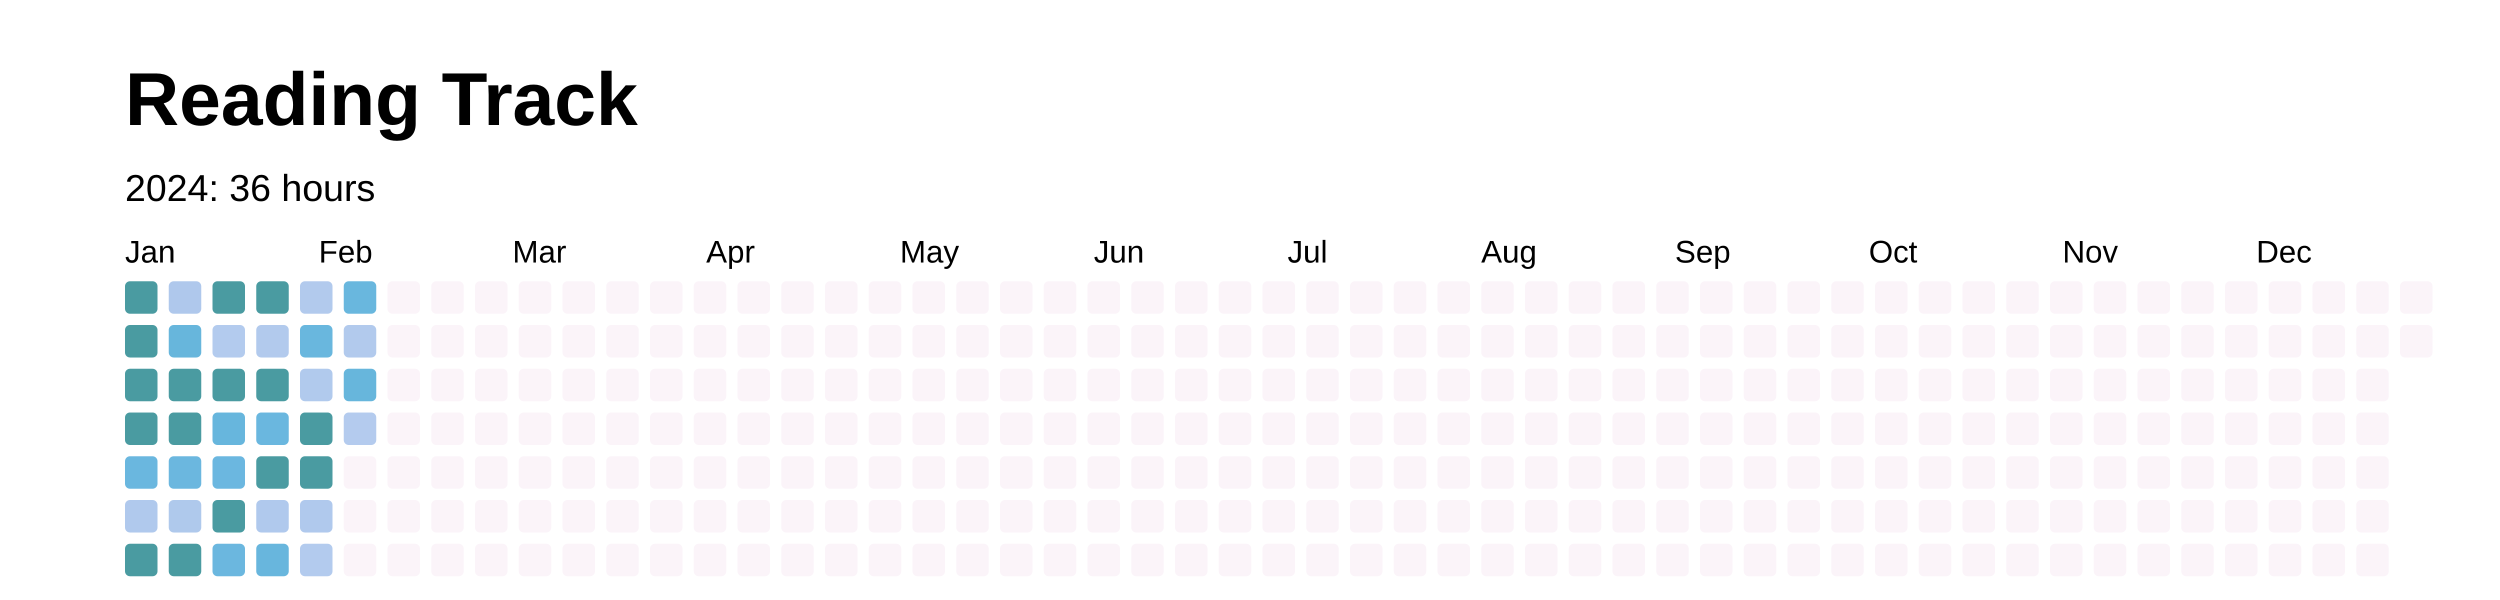
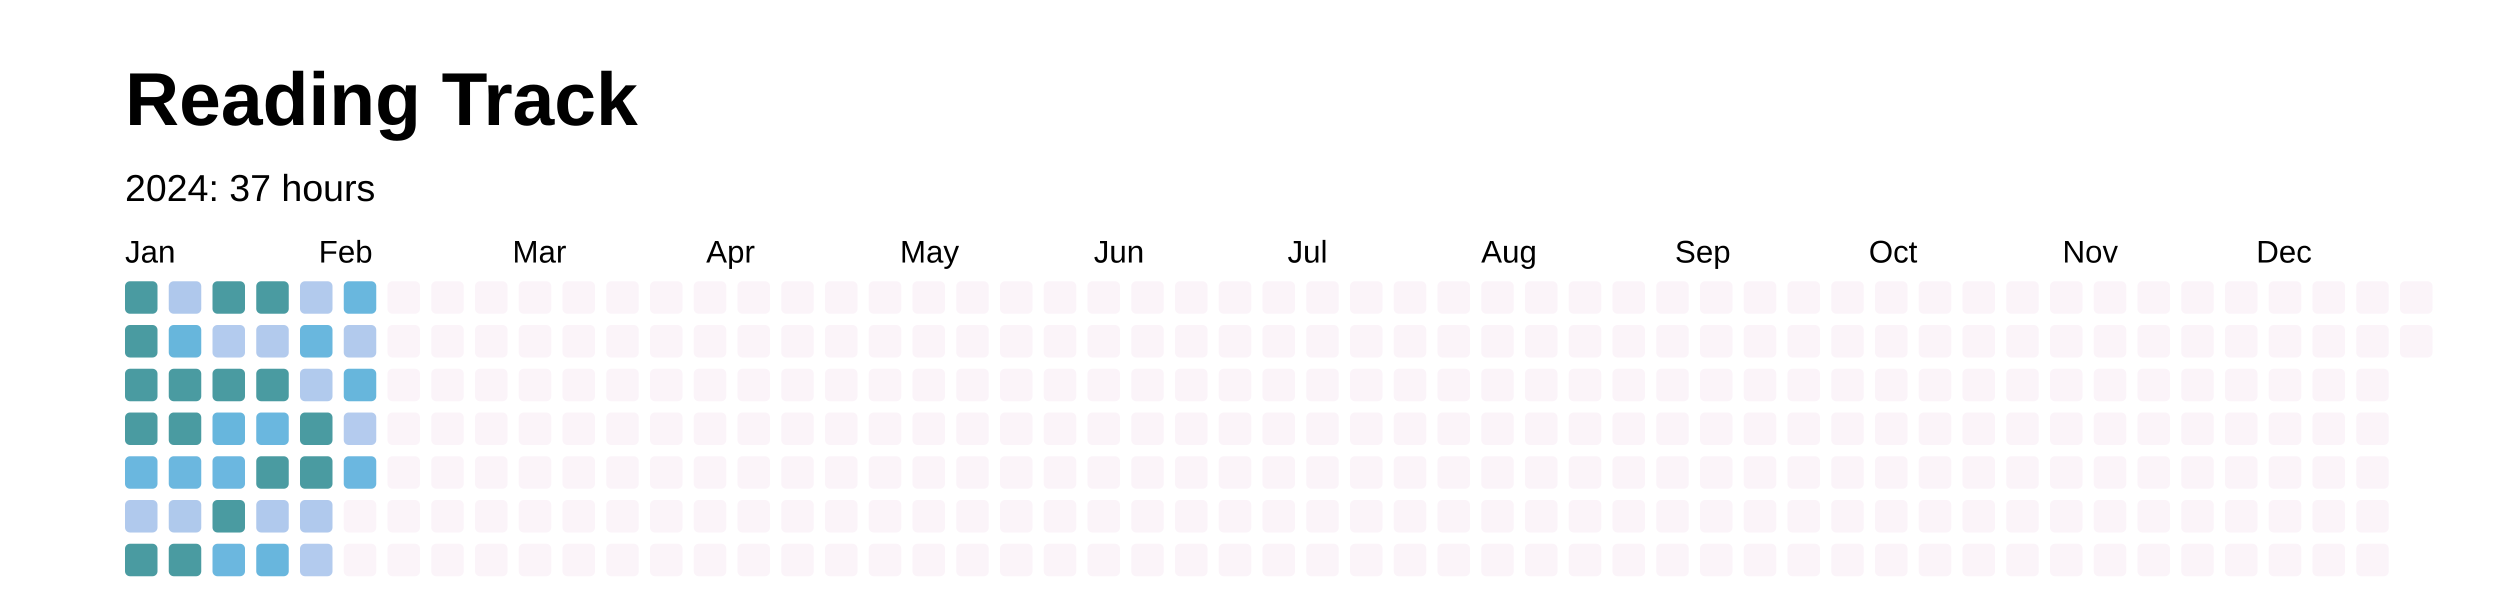
<svg xmlns="http://www.w3.org/2000/svg" baseProfile="full" height="48mm" version="1.1" viewBox="0,0,200,48" width="200mm">
  <defs />
  <rect fill="#FFFFFF" height="48" width="200" x="0" y="0" />
  <text fill="#000000" style="font-size:6px; font-family:Arial; font-weight:bold;" x="10" y="10">Reading Track</text>
-   <text dominant-baseline="hanging" fill="#000000" style="font-size:3.0px; font-family:Arial;" x="10" y="14">2024: 36 hours</text>
+   <text dominant-baseline="hanging" fill="#000000" style="font-size:3.0px; font-family:Arial;" x="10" y="14">2024: 37 hours</text>
  <text fill="#000000" style="font-size:2.5px; font-family:Arial" x="10.0" y="21.0">Jan</text>
  <text fill="#000000" style="font-size:2.5px; font-family:Arial" x="25.5" y="21.0">Feb</text>
  <text fill="#000000" style="font-size:2.5px; font-family:Arial" x="41.0" y="21.0">Mar</text>
  <text fill="#000000" style="font-size:2.5px; font-family:Arial" x="56.5" y="21.0">Apr</text>
  <text fill="#000000" style="font-size:2.5px; font-family:Arial" x="72.0" y="21.0">May</text>
  <text fill="#000000" style="font-size:2.5px; font-family:Arial" x="87.5" y="21.0">Jun</text>
  <text fill="#000000" style="font-size:2.5px; font-family:Arial" x="103.0" y="21.0">Jul</text>
  <text fill="#000000" style="font-size:2.5px; font-family:Arial" x="118.5" y="21.0">Aug</text>
  <text fill="#000000" style="font-size:2.5px; font-family:Arial" x="134.0" y="21.0">Sep</text>
  <text fill="#000000" style="font-size:2.5px; font-family:Arial" x="149.5" y="21.0">Oct</text>
  <text fill="#000000" style="font-size:2.5px; font-family:Arial" x="165.0" y="21.0">Nov</text>
  <text fill="#000000" style="font-size:2.5px; font-family:Arial" x="180.5" y="21.0">Dec</text>
  <rect fill="#4a9ba1" height="2.6" rx="0.4" ry="0.4" width="2.6" x="10.0" y="22.5" />
  <rect fill="#4a9ba1" height="2.6" rx="0.4" ry="0.4" width="2.6" x="10.0" y="26.0" />
  <rect fill="#4a9ba1" height="2.6" rx="0.4" ry="0.4" width="2.6" x="10.0" y="29.5" />
  <rect fill="#4a9ba1" height="2.6" rx="0.4" ry="0.4" width="2.6" x="10.0" y="33.0" />
  <rect fill="#6ab7df" height="2.6" rx="0.4" ry="0.4" width="2.6" x="10.0" y="36.5" />
  <rect fill="#b0c9ed" height="2.6" rx="0.4" ry="0.4" width="2.6" x="10.0" y="40.0" />
  <rect fill="#4a9ba1" height="2.6" rx="0.4" ry="0.4" width="2.6" x="10.0" y="43.5" />
  <rect fill="#afc8ec" height="2.6" rx="0.4" ry="0.4" width="2.6" x="13.5" y="22.5" />
  <rect fill="#67b6dc" height="2.6" rx="0.4" ry="0.4" width="2.6" x="13.5" y="26.0" />
  <rect fill="#4a9ba1" height="2.6" rx="0.4" ry="0.4" width="2.6" x="13.5" y="29.5" />
  <rect fill="#4a9ba1" height="2.6" rx="0.4" ry="0.4" width="2.6" x="13.5" y="33.0" />
  <rect fill="#6bb7df" height="2.6" rx="0.4" ry="0.4" width="2.6" x="13.5" y="36.5" />
  <rect fill="#afc9ec" height="2.6" rx="0.4" ry="0.4" width="2.6" x="13.5" y="40.0" />
  <rect fill="#4a9ba1" height="2.6" rx="0.4" ry="0.4" width="2.6" x="13.5" y="43.5" />
  <rect fill="#4a9ba1" height="2.6" rx="0.4" ry="0.4" width="2.6" x="17.0" y="22.5" />
  <rect fill="#b3cbee" height="2.6" rx="0.4" ry="0.4" width="2.6" x="17.0" y="26.0" />
  <rect fill="#4a9ba1" height="2.6" rx="0.4" ry="0.4" width="2.6" x="17.0" y="29.5" />
  <rect fill="#67b6dd" height="2.6" rx="0.4" ry="0.4" width="2.6" x="17.0" y="33.0" />
  <rect fill="#6bb7e0" height="2.6" rx="0.4" ry="0.4" width="2.6" x="17.0" y="36.5" />
  <rect fill="#4a9ba1" height="2.6" rx="0.4" ry="0.4" width="2.6" x="17.0" y="40.0" />
  <rect fill="#6bb7df" height="2.6" rx="0.4" ry="0.4" width="2.6" x="17.0" y="43.5" />
  <rect fill="#4a9ba1" height="2.6" rx="0.4" ry="0.4" width="2.6" x="20.5" y="22.5" />
  <rect fill="#b2caed" height="2.6" rx="0.4" ry="0.4" width="2.6" x="20.5" y="26.0" />
  <rect fill="#4a9ba1" height="2.6" rx="0.4" ry="0.4" width="2.6" x="20.5" y="29.5" />
  <rect fill="#6ab7df" height="2.6" rx="0.4" ry="0.4" width="2.6" x="20.5" y="33.0" />
  <rect fill="#4a9ba1" height="2.6" rx="0.4" ry="0.4" width="2.6" x="20.5" y="36.5" />
  <rect fill="#b0c9ed" height="2.6" rx="0.4" ry="0.4" width="2.6" x="20.5" y="40.0" />
  <rect fill="#68b6dd" height="2.6" rx="0.4" ry="0.4" width="2.6" x="20.5" y="43.5" />
  <rect fill="#b2caed" height="2.6" rx="0.4" ry="0.4" width="2.6" x="24.0" y="22.5" />
  <rect fill="#69b7de" height="2.6" rx="0.4" ry="0.4" width="2.6" x="24.0" y="26.0" />
  <rect fill="#b1caed" height="2.6" rx="0.4" ry="0.4" width="2.6" x="24.0" y="29.5" />
  <rect fill="#4a9ba1" height="2.6" rx="0.4" ry="0.4" width="2.6" x="24.0" y="33.0" />
  <rect fill="#4a9ba1" height="2.6" rx="0.4" ry="0.4" width="2.6" x="24.0" y="36.5" />
  <rect fill="#b0c9ed" height="2.6" rx="0.4" ry="0.4" width="2.6" x="24.0" y="40.0" />
  <rect fill="#b3cbee" height="2.6" rx="0.4" ry="0.4" width="2.6" x="24.0" y="43.5" />
  <rect fill="#69b7de" height="2.6" rx="0.4" ry="0.4" width="2.6" x="27.5" y="22.5" />
  <rect fill="#b2caed" height="2.6" rx="0.4" ry="0.4" width="2.6" x="27.5" y="26.0" />
  <rect fill="#67b6dc" height="2.6" rx="0.4" ry="0.4" width="2.6" x="27.5" y="29.5" />
  <rect fill="#b4cbee" height="2.6" rx="0.4" ry="0.4" width="2.6" x="27.5" y="33.0" />
-   <rect fill="#FBF4F9" height="2.6" rx="0.4" ry="0.4" width="2.6" x="27.5" y="36.5" />
+   <rect fill="#6bb7e0" height="2.6" rx="0.4" ry="0.4" width="2.6" x="27.5" y="36.5" />
  <rect fill="#FBF4F9" height="2.6" rx="0.4" ry="0.4" width="2.6" x="27.5" y="40.0" />
  <rect fill="#FBF4F9" height="2.6" rx="0.4" ry="0.4" width="2.6" x="27.5" y="43.5" />
  <rect fill="#FBF4F9" height="2.6" rx="0.4" ry="0.4" width="2.6" x="31.0" y="22.5" />
  <rect fill="#FBF4F9" height="2.6" rx="0.4" ry="0.4" width="2.6" x="31.0" y="26.0" />
  <rect fill="#FBF4F9" height="2.6" rx="0.4" ry="0.4" width="2.6" x="31.0" y="29.5" />
  <rect fill="#FBF4F9" height="2.6" rx="0.4" ry="0.4" width="2.6" x="31.0" y="33.0" />
  <rect fill="#FBF4F9" height="2.6" rx="0.4" ry="0.4" width="2.6" x="31.0" y="36.5" />
  <rect fill="#FBF4F9" height="2.6" rx="0.4" ry="0.4" width="2.6" x="31.0" y="40.0" />
  <rect fill="#FBF4F9" height="2.6" rx="0.4" ry="0.4" width="2.6" x="31.0" y="43.5" />
  <rect fill="#FBF4F9" height="2.6" rx="0.4" ry="0.4" width="2.6" x="34.5" y="22.5" />
  <rect fill="#FBF4F9" height="2.6" rx="0.4" ry="0.4" width="2.6" x="34.5" y="26.0" />
  <rect fill="#FBF4F9" height="2.6" rx="0.4" ry="0.4" width="2.6" x="34.5" y="29.5" />
  <rect fill="#FBF4F9" height="2.6" rx="0.4" ry="0.4" width="2.6" x="34.5" y="33.0" />
  <rect fill="#FBF4F9" height="2.6" rx="0.4" ry="0.4" width="2.6" x="34.5" y="36.5" />
  <rect fill="#FBF4F9" height="2.6" rx="0.4" ry="0.4" width="2.6" x="34.5" y="40.0" />
  <rect fill="#FBF4F9" height="2.6" rx="0.4" ry="0.4" width="2.6" x="34.5" y="43.5" />
  <rect fill="#FBF4F9" height="2.6" rx="0.4" ry="0.4" width="2.6" x="38.0" y="22.5" />
  <rect fill="#FBF4F9" height="2.6" rx="0.4" ry="0.4" width="2.6" x="38.0" y="26.0" />
  <rect fill="#FBF4F9" height="2.6" rx="0.4" ry="0.4" width="2.6" x="38.0" y="29.5" />
  <rect fill="#FBF4F9" height="2.6" rx="0.4" ry="0.4" width="2.6" x="38.0" y="33.0" />
  <rect fill="#FBF4F9" height="2.6" rx="0.4" ry="0.4" width="2.6" x="38.0" y="36.5" />
  <rect fill="#FBF4F9" height="2.6" rx="0.4" ry="0.4" width="2.6" x="38.0" y="40.0" />
  <rect fill="#FBF4F9" height="2.6" rx="0.4" ry="0.4" width="2.6" x="38.0" y="43.5" />
  <rect fill="#FBF4F9" height="2.6" rx="0.4" ry="0.4" width="2.6" x="41.5" y="22.5" />
  <rect fill="#FBF4F9" height="2.6" rx="0.4" ry="0.4" width="2.6" x="41.5" y="26.0" />
  <rect fill="#FBF4F9" height="2.6" rx="0.4" ry="0.4" width="2.6" x="41.5" y="29.5" />
  <rect fill="#FBF4F9" height="2.6" rx="0.4" ry="0.4" width="2.6" x="41.5" y="33.0" />
  <rect fill="#FBF4F9" height="2.6" rx="0.4" ry="0.4" width="2.6" x="41.5" y="36.5" />
  <rect fill="#FBF4F9" height="2.6" rx="0.4" ry="0.4" width="2.6" x="41.5" y="40.0" />
  <rect fill="#FBF4F9" height="2.6" rx="0.4" ry="0.4" width="2.6" x="41.5" y="43.5" />
  <rect fill="#FBF4F9" height="2.6" rx="0.4" ry="0.4" width="2.6" x="45.0" y="22.5" />
  <rect fill="#FBF4F9" height="2.6" rx="0.4" ry="0.4" width="2.6" x="45.0" y="26.0" />
  <rect fill="#FBF4F9" height="2.6" rx="0.4" ry="0.4" width="2.6" x="45.0" y="29.5" />
  <rect fill="#FBF4F9" height="2.6" rx="0.4" ry="0.4" width="2.6" x="45.0" y="33.0" />
  <rect fill="#FBF4F9" height="2.6" rx="0.4" ry="0.4" width="2.6" x="45.0" y="36.5" />
  <rect fill="#FBF4F9" height="2.6" rx="0.4" ry="0.4" width="2.6" x="45.0" y="40.0" />
  <rect fill="#FBF4F9" height="2.6" rx="0.4" ry="0.4" width="2.6" x="45.0" y="43.5" />
  <rect fill="#FBF4F9" height="2.6" rx="0.4" ry="0.4" width="2.6" x="48.5" y="22.5" />
  <rect fill="#FBF4F9" height="2.6" rx="0.4" ry="0.4" width="2.6" x="48.5" y="26.0" />
  <rect fill="#FBF4F9" height="2.6" rx="0.4" ry="0.4" width="2.6" x="48.5" y="29.5" />
  <rect fill="#FBF4F9" height="2.6" rx="0.4" ry="0.4" width="2.6" x="48.5" y="33.0" />
  <rect fill="#FBF4F9" height="2.6" rx="0.4" ry="0.4" width="2.6" x="48.5" y="36.5" />
  <rect fill="#FBF4F9" height="2.6" rx="0.4" ry="0.4" width="2.6" x="48.5" y="40.0" />
  <rect fill="#FBF4F9" height="2.6" rx="0.4" ry="0.4" width="2.6" x="48.5" y="43.5" />
  <rect fill="#FBF4F9" height="2.6" rx="0.4" ry="0.4" width="2.6" x="52.0" y="22.5" />
  <rect fill="#FBF4F9" height="2.6" rx="0.4" ry="0.4" width="2.6" x="52.0" y="26.0" />
  <rect fill="#FBF4F9" height="2.6" rx="0.4" ry="0.4" width="2.6" x="52.0" y="29.5" />
  <rect fill="#FBF4F9" height="2.6" rx="0.4" ry="0.4" width="2.6" x="52.0" y="33.0" />
  <rect fill="#FBF4F9" height="2.6" rx="0.4" ry="0.4" width="2.6" x="52.0" y="36.5" />
  <rect fill="#FBF4F9" height="2.6" rx="0.4" ry="0.4" width="2.6" x="52.0" y="40.0" />
  <rect fill="#FBF4F9" height="2.6" rx="0.4" ry="0.4" width="2.6" x="52.0" y="43.5" />
  <rect fill="#FBF4F9" height="2.6" rx="0.4" ry="0.4" width="2.6" x="55.5" y="22.5" />
  <rect fill="#FBF4F9" height="2.6" rx="0.4" ry="0.4" width="2.6" x="55.5" y="26.0" />
  <rect fill="#FBF4F9" height="2.6" rx="0.4" ry="0.4" width="2.6" x="55.5" y="29.5" />
  <rect fill="#FBF4F9" height="2.6" rx="0.4" ry="0.4" width="2.6" x="55.5" y="33.0" />
  <rect fill="#FBF4F9" height="2.6" rx="0.4" ry="0.4" width="2.6" x="55.5" y="36.5" />
  <rect fill="#FBF4F9" height="2.6" rx="0.4" ry="0.4" width="2.6" x="55.5" y="40.0" />
  <rect fill="#FBF4F9" height="2.6" rx="0.4" ry="0.4" width="2.6" x="55.5" y="43.5" />
  <rect fill="#FBF4F9" height="2.6" rx="0.4" ry="0.4" width="2.6" x="59.0" y="22.5" />
  <rect fill="#FBF4F9" height="2.6" rx="0.4" ry="0.4" width="2.6" x="59.0" y="26.0" />
  <rect fill="#FBF4F9" height="2.6" rx="0.4" ry="0.4" width="2.6" x="59.0" y="29.5" />
  <rect fill="#FBF4F9" height="2.6" rx="0.4" ry="0.4" width="2.6" x="59.0" y="33.0" />
  <rect fill="#FBF4F9" height="2.6" rx="0.4" ry="0.4" width="2.6" x="59.0" y="36.5" />
  <rect fill="#FBF4F9" height="2.6" rx="0.4" ry="0.4" width="2.6" x="59.0" y="40.0" />
  <rect fill="#FBF4F9" height="2.6" rx="0.4" ry="0.4" width="2.6" x="59.0" y="43.5" />
  <rect fill="#FBF4F9" height="2.6" rx="0.4" ry="0.4" width="2.6" x="62.5" y="22.5" />
  <rect fill="#FBF4F9" height="2.6" rx="0.4" ry="0.4" width="2.6" x="62.5" y="26.0" />
  <rect fill="#FBF4F9" height="2.6" rx="0.4" ry="0.4" width="2.6" x="62.5" y="29.5" />
  <rect fill="#FBF4F9" height="2.6" rx="0.4" ry="0.4" width="2.6" x="62.5" y="33.0" />
  <rect fill="#FBF4F9" height="2.6" rx="0.4" ry="0.4" width="2.6" x="62.5" y="36.5" />
  <rect fill="#FBF4F9" height="2.6" rx="0.4" ry="0.4" width="2.6" x="62.5" y="40.0" />
  <rect fill="#FBF4F9" height="2.6" rx="0.4" ry="0.4" width="2.6" x="62.5" y="43.5" />
  <rect fill="#FBF4F9" height="2.6" rx="0.4" ry="0.4" width="2.6" x="66.0" y="22.5" />
  <rect fill="#FBF4F9" height="2.6" rx="0.4" ry="0.4" width="2.6" x="66.0" y="26.0" />
  <rect fill="#FBF4F9" height="2.6" rx="0.4" ry="0.4" width="2.6" x="66.0" y="29.5" />
  <rect fill="#FBF4F9" height="2.6" rx="0.4" ry="0.4" width="2.6" x="66.0" y="33.0" />
  <rect fill="#FBF4F9" height="2.6" rx="0.4" ry="0.4" width="2.6" x="66.0" y="36.5" />
  <rect fill="#FBF4F9" height="2.6" rx="0.4" ry="0.4" width="2.6" x="66.0" y="40.0" />
  <rect fill="#FBF4F9" height="2.6" rx="0.4" ry="0.4" width="2.6" x="66.0" y="43.5" />
  <rect fill="#FBF4F9" height="2.6" rx="0.4" ry="0.4" width="2.6" x="69.5" y="22.5" />
  <rect fill="#FBF4F9" height="2.6" rx="0.4" ry="0.4" width="2.6" x="69.5" y="26.0" />
  <rect fill="#FBF4F9" height="2.6" rx="0.4" ry="0.4" width="2.6" x="69.5" y="29.5" />
  <rect fill="#FBF4F9" height="2.6" rx="0.4" ry="0.4" width="2.6" x="69.5" y="33.0" />
  <rect fill="#FBF4F9" height="2.6" rx="0.4" ry="0.4" width="2.6" x="69.5" y="36.5" />
  <rect fill="#FBF4F9" height="2.6" rx="0.4" ry="0.4" width="2.6" x="69.5" y="40.0" />
  <rect fill="#FBF4F9" height="2.6" rx="0.4" ry="0.4" width="2.6" x="69.5" y="43.5" />
  <rect fill="#FBF4F9" height="2.6" rx="0.4" ry="0.4" width="2.6" x="73.0" y="22.5" />
  <rect fill="#FBF4F9" height="2.6" rx="0.4" ry="0.4" width="2.6" x="73.0" y="26.0" />
  <rect fill="#FBF4F9" height="2.6" rx="0.4" ry="0.4" width="2.6" x="73.0" y="29.5" />
  <rect fill="#FBF4F9" height="2.6" rx="0.4" ry="0.4" width="2.6" x="73.0" y="33.0" />
  <rect fill="#FBF4F9" height="2.6" rx="0.4" ry="0.4" width="2.6" x="73.0" y="36.5" />
  <rect fill="#FBF4F9" height="2.6" rx="0.4" ry="0.4" width="2.6" x="73.0" y="40.0" />
  <rect fill="#FBF4F9" height="2.6" rx="0.4" ry="0.4" width="2.6" x="73.0" y="43.5" />
  <rect fill="#FBF4F9" height="2.6" rx="0.4" ry="0.4" width="2.6" x="76.5" y="22.5" />
  <rect fill="#FBF4F9" height="2.6" rx="0.4" ry="0.4" width="2.6" x="76.5" y="26.0" />
  <rect fill="#FBF4F9" height="2.6" rx="0.4" ry="0.4" width="2.6" x="76.5" y="29.5" />
  <rect fill="#FBF4F9" height="2.6" rx="0.4" ry="0.4" width="2.6" x="76.5" y="33.0" />
  <rect fill="#FBF4F9" height="2.6" rx="0.4" ry="0.4" width="2.6" x="76.5" y="36.5" />
  <rect fill="#FBF4F9" height="2.6" rx="0.4" ry="0.4" width="2.6" x="76.5" y="40.0" />
  <rect fill="#FBF4F9" height="2.6" rx="0.4" ry="0.4" width="2.6" x="76.5" y="43.5" />
  <rect fill="#FBF4F9" height="2.6" rx="0.4" ry="0.4" width="2.6" x="80.0" y="22.5" />
  <rect fill="#FBF4F9" height="2.6" rx="0.4" ry="0.4" width="2.6" x="80.0" y="26.0" />
  <rect fill="#FBF4F9" height="2.6" rx="0.4" ry="0.4" width="2.6" x="80.0" y="29.5" />
  <rect fill="#FBF4F9" height="2.6" rx="0.4" ry="0.4" width="2.6" x="80.0" y="33.0" />
  <rect fill="#FBF4F9" height="2.6" rx="0.4" ry="0.4" width="2.6" x="80.0" y="36.5" />
  <rect fill="#FBF4F9" height="2.6" rx="0.4" ry="0.4" width="2.6" x="80.0" y="40.0" />
  <rect fill="#FBF4F9" height="2.6" rx="0.4" ry="0.4" width="2.6" x="80.0" y="43.5" />
  <rect fill="#FBF4F9" height="2.6" rx="0.4" ry="0.4" width="2.6" x="83.5" y="22.5" />
  <rect fill="#FBF4F9" height="2.6" rx="0.4" ry="0.4" width="2.6" x="83.5" y="26.0" />
  <rect fill="#FBF4F9" height="2.6" rx="0.4" ry="0.4" width="2.6" x="83.5" y="29.5" />
  <rect fill="#FBF4F9" height="2.6" rx="0.4" ry="0.4" width="2.6" x="83.5" y="33.0" />
  <rect fill="#FBF4F9" height="2.6" rx="0.4" ry="0.4" width="2.6" x="83.5" y="36.5" />
  <rect fill="#FBF4F9" height="2.6" rx="0.4" ry="0.4" width="2.6" x="83.5" y="40.0" />
  <rect fill="#FBF4F9" height="2.6" rx="0.4" ry="0.4" width="2.6" x="83.5" y="43.5" />
  <rect fill="#FBF4F9" height="2.6" rx="0.4" ry="0.4" width="2.6" x="87.0" y="22.5" />
  <rect fill="#FBF4F9" height="2.6" rx="0.4" ry="0.4" width="2.6" x="87.0" y="26.0" />
  <rect fill="#FBF4F9" height="2.6" rx="0.4" ry="0.4" width="2.6" x="87.0" y="29.5" />
  <rect fill="#FBF4F9" height="2.6" rx="0.4" ry="0.4" width="2.6" x="87.0" y="33.0" />
  <rect fill="#FBF4F9" height="2.6" rx="0.4" ry="0.4" width="2.6" x="87.0" y="36.5" />
  <rect fill="#FBF4F9" height="2.6" rx="0.4" ry="0.4" width="2.6" x="87.0" y="40.0" />
  <rect fill="#FBF4F9" height="2.6" rx="0.4" ry="0.4" width="2.6" x="87.0" y="43.5" />
  <rect fill="#FBF4F9" height="2.6" rx="0.4" ry="0.4" width="2.6" x="90.5" y="22.5" />
  <rect fill="#FBF4F9" height="2.6" rx="0.4" ry="0.4" width="2.6" x="90.5" y="26.0" />
  <rect fill="#FBF4F9" height="2.6" rx="0.4" ry="0.4" width="2.6" x="90.5" y="29.5" />
  <rect fill="#FBF4F9" height="2.6" rx="0.4" ry="0.4" width="2.6" x="90.5" y="33.0" />
  <rect fill="#FBF4F9" height="2.6" rx="0.4" ry="0.4" width="2.6" x="90.5" y="36.5" />
  <rect fill="#FBF4F9" height="2.6" rx="0.4" ry="0.4" width="2.6" x="90.5" y="40.0" />
  <rect fill="#FBF4F9" height="2.6" rx="0.4" ry="0.4" width="2.6" x="90.5" y="43.5" />
  <rect fill="#FBF4F9" height="2.6" rx="0.4" ry="0.4" width="2.6" x="94.0" y="22.5" />
  <rect fill="#FBF4F9" height="2.6" rx="0.4" ry="0.4" width="2.6" x="94.0" y="26.0" />
  <rect fill="#FBF4F9" height="2.6" rx="0.4" ry="0.4" width="2.6" x="94.0" y="29.5" />
  <rect fill="#FBF4F9" height="2.6" rx="0.4" ry="0.4" width="2.6" x="94.0" y="33.0" />
  <rect fill="#FBF4F9" height="2.6" rx="0.4" ry="0.4" width="2.6" x="94.0" y="36.5" />
  <rect fill="#FBF4F9" height="2.6" rx="0.4" ry="0.4" width="2.6" x="94.0" y="40.0" />
  <rect fill="#FBF4F9" height="2.6" rx="0.4" ry="0.4" width="2.6" x="94.0" y="43.5" />
  <rect fill="#FBF4F9" height="2.6" rx="0.4" ry="0.4" width="2.6" x="97.5" y="22.5" />
  <rect fill="#FBF4F9" height="2.6" rx="0.4" ry="0.4" width="2.6" x="97.5" y="26.0" />
  <rect fill="#FBF4F9" height="2.6" rx="0.4" ry="0.4" width="2.6" x="97.5" y="29.5" />
  <rect fill="#FBF4F9" height="2.6" rx="0.4" ry="0.4" width="2.6" x="97.5" y="33.0" />
  <rect fill="#FBF4F9" height="2.6" rx="0.4" ry="0.4" width="2.6" x="97.5" y="36.5" />
  <rect fill="#FBF4F9" height="2.6" rx="0.4" ry="0.4" width="2.6" x="97.5" y="40.0" />
  <rect fill="#FBF4F9" height="2.6" rx="0.4" ry="0.4" width="2.6" x="97.5" y="43.5" />
  <rect fill="#FBF4F9" height="2.6" rx="0.4" ry="0.4" width="2.6" x="101.0" y="22.5" />
  <rect fill="#FBF4F9" height="2.6" rx="0.4" ry="0.4" width="2.6" x="101.0" y="26.0" />
  <rect fill="#FBF4F9" height="2.6" rx="0.4" ry="0.4" width="2.6" x="101.0" y="29.5" />
  <rect fill="#FBF4F9" height="2.6" rx="0.4" ry="0.4" width="2.6" x="101.0" y="33.0" />
  <rect fill="#FBF4F9" height="2.6" rx="0.4" ry="0.4" width="2.6" x="101.0" y="36.5" />
  <rect fill="#FBF4F9" height="2.6" rx="0.4" ry="0.4" width="2.6" x="101.0" y="40.0" />
  <rect fill="#FBF4F9" height="2.6" rx="0.4" ry="0.4" width="2.6" x="101.0" y="43.5" />
  <rect fill="#FBF4F9" height="2.6" rx="0.4" ry="0.4" width="2.6" x="104.5" y="22.5" />
  <rect fill="#FBF4F9" height="2.6" rx="0.4" ry="0.4" width="2.6" x="104.5" y="26.0" />
  <rect fill="#FBF4F9" height="2.6" rx="0.4" ry="0.4" width="2.6" x="104.5" y="29.5" />
  <rect fill="#FBF4F9" height="2.6" rx="0.4" ry="0.4" width="2.6" x="104.5" y="33.0" />
  <rect fill="#FBF4F9" height="2.6" rx="0.4" ry="0.4" width="2.6" x="104.5" y="36.5" />
  <rect fill="#FBF4F9" height="2.6" rx="0.4" ry="0.4" width="2.6" x="104.5" y="40.0" />
  <rect fill="#FBF4F9" height="2.6" rx="0.4" ry="0.4" width="2.6" x="104.5" y="43.5" />
  <rect fill="#FBF4F9" height="2.6" rx="0.4" ry="0.4" width="2.6" x="108.0" y="22.5" />
  <rect fill="#FBF4F9" height="2.6" rx="0.4" ry="0.4" width="2.6" x="108.0" y="26.0" />
  <rect fill="#FBF4F9" height="2.6" rx="0.4" ry="0.4" width="2.6" x="108.0" y="29.5" />
  <rect fill="#FBF4F9" height="2.6" rx="0.4" ry="0.4" width="2.6" x="108.0" y="33.0" />
  <rect fill="#FBF4F9" height="2.6" rx="0.4" ry="0.4" width="2.6" x="108.0" y="36.5" />
  <rect fill="#FBF4F9" height="2.6" rx="0.4" ry="0.4" width="2.6" x="108.0" y="40.0" />
  <rect fill="#FBF4F9" height="2.6" rx="0.4" ry="0.4" width="2.6" x="108.0" y="43.5" />
  <rect fill="#FBF4F9" height="2.6" rx="0.4" ry="0.4" width="2.6" x="111.5" y="22.5" />
  <rect fill="#FBF4F9" height="2.6" rx="0.4" ry="0.4" width="2.6" x="111.5" y="26.0" />
  <rect fill="#FBF4F9" height="2.6" rx="0.4" ry="0.4" width="2.6" x="111.5" y="29.5" />
  <rect fill="#FBF4F9" height="2.6" rx="0.4" ry="0.4" width="2.6" x="111.5" y="33.0" />
  <rect fill="#FBF4F9" height="2.6" rx="0.4" ry="0.4" width="2.6" x="111.5" y="36.5" />
  <rect fill="#FBF4F9" height="2.6" rx="0.4" ry="0.4" width="2.6" x="111.5" y="40.0" />
  <rect fill="#FBF4F9" height="2.6" rx="0.4" ry="0.4" width="2.6" x="111.5" y="43.5" />
  <rect fill="#FBF4F9" height="2.6" rx="0.4" ry="0.4" width="2.6" x="115.0" y="22.5" />
  <rect fill="#FBF4F9" height="2.6" rx="0.4" ry="0.4" width="2.6" x="115.0" y="26.0" />
  <rect fill="#FBF4F9" height="2.6" rx="0.4" ry="0.4" width="2.6" x="115.0" y="29.5" />
  <rect fill="#FBF4F9" height="2.6" rx="0.4" ry="0.4" width="2.6" x="115.0" y="33.0" />
  <rect fill="#FBF4F9" height="2.6" rx="0.4" ry="0.4" width="2.6" x="115.0" y="36.5" />
  <rect fill="#FBF4F9" height="2.6" rx="0.4" ry="0.4" width="2.6" x="115.0" y="40.0" />
  <rect fill="#FBF4F9" height="2.6" rx="0.4" ry="0.4" width="2.6" x="115.0" y="43.5" />
  <rect fill="#FBF4F9" height="2.6" rx="0.4" ry="0.4" width="2.6" x="118.5" y="22.5" />
  <rect fill="#FBF4F9" height="2.6" rx="0.4" ry="0.4" width="2.6" x="118.5" y="26.0" />
  <rect fill="#FBF4F9" height="2.6" rx="0.4" ry="0.4" width="2.6" x="118.5" y="29.5" />
  <rect fill="#FBF4F9" height="2.6" rx="0.4" ry="0.4" width="2.6" x="118.5" y="33.0" />
  <rect fill="#FBF4F9" height="2.6" rx="0.4" ry="0.4" width="2.6" x="118.5" y="36.5" />
  <rect fill="#FBF4F9" height="2.6" rx="0.4" ry="0.4" width="2.6" x="118.5" y="40.0" />
  <rect fill="#FBF4F9" height="2.6" rx="0.4" ry="0.4" width="2.6" x="118.5" y="43.5" />
  <rect fill="#FBF4F9" height="2.6" rx="0.4" ry="0.4" width="2.6" x="122.0" y="22.5" />
  <rect fill="#FBF4F9" height="2.6" rx="0.4" ry="0.4" width="2.6" x="122.0" y="26.0" />
  <rect fill="#FBF4F9" height="2.6" rx="0.4" ry="0.4" width="2.6" x="122.0" y="29.5" />
  <rect fill="#FBF4F9" height="2.6" rx="0.4" ry="0.4" width="2.6" x="122.0" y="33.0" />
  <rect fill="#FBF4F9" height="2.6" rx="0.4" ry="0.4" width="2.6" x="122.0" y="36.5" />
  <rect fill="#FBF4F9" height="2.6" rx="0.4" ry="0.4" width="2.6" x="122.0" y="40.0" />
  <rect fill="#FBF4F9" height="2.6" rx="0.4" ry="0.4" width="2.6" x="122.0" y="43.5" />
  <rect fill="#FBF4F9" height="2.6" rx="0.4" ry="0.4" width="2.6" x="125.5" y="22.5" />
  <rect fill="#FBF4F9" height="2.6" rx="0.4" ry="0.4" width="2.6" x="125.5" y="26.0" />
  <rect fill="#FBF4F9" height="2.6" rx="0.4" ry="0.4" width="2.6" x="125.5" y="29.5" />
  <rect fill="#FBF4F9" height="2.6" rx="0.4" ry="0.4" width="2.6" x="125.5" y="33.0" />
  <rect fill="#FBF4F9" height="2.6" rx="0.4" ry="0.4" width="2.6" x="125.5" y="36.5" />
  <rect fill="#FBF4F9" height="2.6" rx="0.4" ry="0.4" width="2.6" x="125.5" y="40.0" />
  <rect fill="#FBF4F9" height="2.6" rx="0.4" ry="0.4" width="2.6" x="125.5" y="43.5" />
  <rect fill="#FBF4F9" height="2.6" rx="0.4" ry="0.4" width="2.6" x="129.0" y="22.5" />
  <rect fill="#FBF4F9" height="2.6" rx="0.4" ry="0.4" width="2.6" x="129.0" y="26.0" />
  <rect fill="#FBF4F9" height="2.6" rx="0.4" ry="0.4" width="2.6" x="129.0" y="29.5" />
  <rect fill="#FBF4F9" height="2.6" rx="0.4" ry="0.4" width="2.6" x="129.0" y="33.0" />
  <rect fill="#FBF4F9" height="2.6" rx="0.4" ry="0.4" width="2.6" x="129.0" y="36.5" />
  <rect fill="#FBF4F9" height="2.6" rx="0.4" ry="0.4" width="2.6" x="129.0" y="40.0" />
  <rect fill="#FBF4F9" height="2.6" rx="0.4" ry="0.4" width="2.6" x="129.0" y="43.5" />
  <rect fill="#FBF4F9" height="2.6" rx="0.4" ry="0.4" width="2.6" x="132.5" y="22.5" />
  <rect fill="#FBF4F9" height="2.6" rx="0.4" ry="0.4" width="2.6" x="132.5" y="26.0" />
  <rect fill="#FBF4F9" height="2.6" rx="0.4" ry="0.4" width="2.6" x="132.5" y="29.5" />
  <rect fill="#FBF4F9" height="2.6" rx="0.4" ry="0.4" width="2.6" x="132.5" y="33.0" />
  <rect fill="#FBF4F9" height="2.6" rx="0.4" ry="0.4" width="2.6" x="132.5" y="36.5" />
  <rect fill="#FBF4F9" height="2.6" rx="0.4" ry="0.4" width="2.6" x="132.5" y="40.0" />
  <rect fill="#FBF4F9" height="2.6" rx="0.4" ry="0.4" width="2.6" x="132.5" y="43.5" />
  <rect fill="#FBF4F9" height="2.6" rx="0.4" ry="0.4" width="2.6" x="136.0" y="22.5" />
  <rect fill="#FBF4F9" height="2.6" rx="0.4" ry="0.4" width="2.6" x="136.0" y="26.0" />
  <rect fill="#FBF4F9" height="2.6" rx="0.4" ry="0.4" width="2.6" x="136.0" y="29.5" />
  <rect fill="#FBF4F9" height="2.6" rx="0.4" ry="0.4" width="2.6" x="136.0" y="33.0" />
  <rect fill="#FBF4F9" height="2.6" rx="0.4" ry="0.4" width="2.6" x="136.0" y="36.5" />
  <rect fill="#FBF4F9" height="2.6" rx="0.4" ry="0.4" width="2.6" x="136.0" y="40.0" />
  <rect fill="#FBF4F9" height="2.6" rx="0.4" ry="0.4" width="2.6" x="136.0" y="43.5" />
  <rect fill="#FBF4F9" height="2.6" rx="0.4" ry="0.4" width="2.6" x="139.5" y="22.5" />
  <rect fill="#FBF4F9" height="2.6" rx="0.4" ry="0.4" width="2.6" x="139.5" y="26.0" />
  <rect fill="#FBF4F9" height="2.6" rx="0.4" ry="0.4" width="2.6" x="139.5" y="29.5" />
  <rect fill="#FBF4F9" height="2.6" rx="0.4" ry="0.4" width="2.6" x="139.5" y="33.0" />
  <rect fill="#FBF4F9" height="2.6" rx="0.4" ry="0.4" width="2.6" x="139.5" y="36.5" />
  <rect fill="#FBF4F9" height="2.6" rx="0.4" ry="0.4" width="2.6" x="139.5" y="40.0" />
  <rect fill="#FBF4F9" height="2.6" rx="0.4" ry="0.4" width="2.6" x="139.5" y="43.5" />
  <rect fill="#FBF4F9" height="2.6" rx="0.4" ry="0.4" width="2.6" x="143.0" y="22.5" />
  <rect fill="#FBF4F9" height="2.6" rx="0.4" ry="0.4" width="2.6" x="143.0" y="26.0" />
  <rect fill="#FBF4F9" height="2.6" rx="0.4" ry="0.4" width="2.6" x="143.0" y="29.5" />
  <rect fill="#FBF4F9" height="2.6" rx="0.4" ry="0.4" width="2.6" x="143.0" y="33.0" />
  <rect fill="#FBF4F9" height="2.6" rx="0.4" ry="0.4" width="2.6" x="143.0" y="36.5" />
  <rect fill="#FBF4F9" height="2.6" rx="0.4" ry="0.4" width="2.6" x="143.0" y="40.0" />
  <rect fill="#FBF4F9" height="2.6" rx="0.4" ry="0.4" width="2.6" x="143.0" y="43.5" />
  <rect fill="#FBF4F9" height="2.6" rx="0.4" ry="0.4" width="2.6" x="146.5" y="22.5" />
  <rect fill="#FBF4F9" height="2.6" rx="0.4" ry="0.4" width="2.6" x="146.5" y="26.0" />
  <rect fill="#FBF4F9" height="2.6" rx="0.4" ry="0.4" width="2.6" x="146.5" y="29.5" />
  <rect fill="#FBF4F9" height="2.6" rx="0.4" ry="0.4" width="2.6" x="146.5" y="33.0" />
  <rect fill="#FBF4F9" height="2.6" rx="0.4" ry="0.4" width="2.6" x="146.5" y="36.5" />
  <rect fill="#FBF4F9" height="2.6" rx="0.4" ry="0.4" width="2.6" x="146.5" y="40.0" />
  <rect fill="#FBF4F9" height="2.6" rx="0.4" ry="0.4" width="2.6" x="146.5" y="43.5" />
  <rect fill="#FBF4F9" height="2.6" rx="0.4" ry="0.4" width="2.6" x="150.0" y="22.5" />
  <rect fill="#FBF4F9" height="2.6" rx="0.4" ry="0.4" width="2.6" x="150.0" y="26.0" />
  <rect fill="#FBF4F9" height="2.6" rx="0.4" ry="0.4" width="2.6" x="150.0" y="29.5" />
  <rect fill="#FBF4F9" height="2.6" rx="0.4" ry="0.4" width="2.6" x="150.0" y="33.0" />
  <rect fill="#FBF4F9" height="2.6" rx="0.4" ry="0.4" width="2.6" x="150.0" y="36.5" />
  <rect fill="#FBF4F9" height="2.6" rx="0.4" ry="0.4" width="2.6" x="150.0" y="40.0" />
  <rect fill="#FBF4F9" height="2.6" rx="0.4" ry="0.4" width="2.6" x="150.0" y="43.5" />
  <rect fill="#FBF4F9" height="2.6" rx="0.4" ry="0.4" width="2.6" x="153.5" y="22.5" />
  <rect fill="#FBF4F9" height="2.6" rx="0.4" ry="0.4" width="2.6" x="153.5" y="26.0" />
  <rect fill="#FBF4F9" height="2.6" rx="0.4" ry="0.4" width="2.6" x="153.5" y="29.5" />
  <rect fill="#FBF4F9" height="2.6" rx="0.4" ry="0.4" width="2.6" x="153.5" y="33.0" />
  <rect fill="#FBF4F9" height="2.6" rx="0.4" ry="0.4" width="2.6" x="153.5" y="36.5" />
  <rect fill="#FBF4F9" height="2.6" rx="0.4" ry="0.4" width="2.6" x="153.5" y="40.0" />
  <rect fill="#FBF4F9" height="2.6" rx="0.4" ry="0.4" width="2.6" x="153.5" y="43.5" />
  <rect fill="#FBF4F9" height="2.6" rx="0.4" ry="0.4" width="2.6" x="157.0" y="22.5" />
  <rect fill="#FBF4F9" height="2.6" rx="0.4" ry="0.4" width="2.6" x="157.0" y="26.0" />
  <rect fill="#FBF4F9" height="2.6" rx="0.4" ry="0.4" width="2.6" x="157.0" y="29.5" />
  <rect fill="#FBF4F9" height="2.6" rx="0.4" ry="0.4" width="2.6" x="157.0" y="33.0" />
  <rect fill="#FBF4F9" height="2.6" rx="0.4" ry="0.4" width="2.6" x="157.0" y="36.5" />
  <rect fill="#FBF4F9" height="2.6" rx="0.4" ry="0.4" width="2.6" x="157.0" y="40.0" />
  <rect fill="#FBF4F9" height="2.6" rx="0.4" ry="0.4" width="2.6" x="157.0" y="43.5" />
  <rect fill="#FBF4F9" height="2.6" rx="0.4" ry="0.4" width="2.6" x="160.5" y="22.5" />
  <rect fill="#FBF4F9" height="2.6" rx="0.4" ry="0.4" width="2.6" x="160.5" y="26.0" />
  <rect fill="#FBF4F9" height="2.6" rx="0.4" ry="0.4" width="2.6" x="160.5" y="29.5" />
  <rect fill="#FBF4F9" height="2.6" rx="0.4" ry="0.4" width="2.6" x="160.5" y="33.0" />
  <rect fill="#FBF4F9" height="2.6" rx="0.4" ry="0.4" width="2.6" x="160.5" y="36.5" />
  <rect fill="#FBF4F9" height="2.6" rx="0.4" ry="0.4" width="2.6" x="160.5" y="40.0" />
  <rect fill="#FBF4F9" height="2.6" rx="0.4" ry="0.4" width="2.6" x="160.5" y="43.5" />
  <rect fill="#FBF4F9" height="2.6" rx="0.4" ry="0.4" width="2.6" x="164.0" y="22.5" />
  <rect fill="#FBF4F9" height="2.6" rx="0.4" ry="0.4" width="2.6" x="164.0" y="26.0" />
  <rect fill="#FBF4F9" height="2.6" rx="0.4" ry="0.4" width="2.6" x="164.0" y="29.5" />
  <rect fill="#FBF4F9" height="2.6" rx="0.4" ry="0.4" width="2.6" x="164.0" y="33.0" />
  <rect fill="#FBF4F9" height="2.6" rx="0.4" ry="0.4" width="2.6" x="164.0" y="36.5" />
  <rect fill="#FBF4F9" height="2.6" rx="0.4" ry="0.4" width="2.6" x="164.0" y="40.0" />
  <rect fill="#FBF4F9" height="2.6" rx="0.4" ry="0.4" width="2.6" x="164.0" y="43.5" />
  <rect fill="#FBF4F9" height="2.6" rx="0.4" ry="0.4" width="2.6" x="167.5" y="22.5" />
  <rect fill="#FBF4F9" height="2.6" rx="0.4" ry="0.4" width="2.6" x="167.5" y="26.0" />
  <rect fill="#FBF4F9" height="2.6" rx="0.4" ry="0.4" width="2.6" x="167.5" y="29.5" />
  <rect fill="#FBF4F9" height="2.6" rx="0.4" ry="0.4" width="2.6" x="167.5" y="33.0" />
  <rect fill="#FBF4F9" height="2.6" rx="0.4" ry="0.4" width="2.6" x="167.5" y="36.5" />
  <rect fill="#FBF4F9" height="2.6" rx="0.4" ry="0.4" width="2.6" x="167.5" y="40.0" />
  <rect fill="#FBF4F9" height="2.6" rx="0.4" ry="0.4" width="2.6" x="167.5" y="43.5" />
  <rect fill="#FBF4F9" height="2.6" rx="0.4" ry="0.4" width="2.6" x="171.0" y="22.5" />
  <rect fill="#FBF4F9" height="2.6" rx="0.4" ry="0.4" width="2.6" x="171.0" y="26.0" />
  <rect fill="#FBF4F9" height="2.6" rx="0.4" ry="0.4" width="2.6" x="171.0" y="29.5" />
  <rect fill="#FBF4F9" height="2.6" rx="0.4" ry="0.4" width="2.6" x="171.0" y="33.0" />
  <rect fill="#FBF4F9" height="2.6" rx="0.4" ry="0.4" width="2.6" x="171.0" y="36.5" />
  <rect fill="#FBF4F9" height="2.6" rx="0.4" ry="0.4" width="2.6" x="171.0" y="40.0" />
  <rect fill="#FBF4F9" height="2.6" rx="0.4" ry="0.4" width="2.6" x="171.0" y="43.5" />
  <rect fill="#FBF4F9" height="2.6" rx="0.4" ry="0.4" width="2.6" x="174.5" y="22.5" />
  <rect fill="#FBF4F9" height="2.6" rx="0.4" ry="0.4" width="2.6" x="174.5" y="26.0" />
  <rect fill="#FBF4F9" height="2.6" rx="0.4" ry="0.4" width="2.6" x="174.5" y="29.5" />
  <rect fill="#FBF4F9" height="2.6" rx="0.4" ry="0.4" width="2.6" x="174.5" y="33.0" />
  <rect fill="#FBF4F9" height="2.6" rx="0.4" ry="0.4" width="2.6" x="174.5" y="36.5" />
  <rect fill="#FBF4F9" height="2.6" rx="0.4" ry="0.4" width="2.6" x="174.5" y="40.0" />
  <rect fill="#FBF4F9" height="2.6" rx="0.4" ry="0.4" width="2.6" x="174.5" y="43.5" />
  <rect fill="#FBF4F9" height="2.6" rx="0.4" ry="0.4" width="2.6" x="178.0" y="22.5" />
  <rect fill="#FBF4F9" height="2.6" rx="0.4" ry="0.4" width="2.6" x="178.0" y="26.0" />
  <rect fill="#FBF4F9" height="2.6" rx="0.4" ry="0.4" width="2.6" x="178.0" y="29.5" />
  <rect fill="#FBF4F9" height="2.6" rx="0.4" ry="0.4" width="2.6" x="178.0" y="33.0" />
  <rect fill="#FBF4F9" height="2.6" rx="0.4" ry="0.4" width="2.6" x="178.0" y="36.5" />
  <rect fill="#FBF4F9" height="2.6" rx="0.4" ry="0.4" width="2.6" x="178.0" y="40.0" />
  <rect fill="#FBF4F9" height="2.6" rx="0.4" ry="0.4" width="2.6" x="178.0" y="43.5" />
  <rect fill="#FBF4F9" height="2.6" rx="0.4" ry="0.4" width="2.6" x="181.5" y="22.5" />
  <rect fill="#FBF4F9" height="2.6" rx="0.4" ry="0.4" width="2.6" x="181.5" y="26.0" />
  <rect fill="#FBF4F9" height="2.6" rx="0.4" ry="0.4" width="2.6" x="181.5" y="29.5" />
  <rect fill="#FBF4F9" height="2.6" rx="0.4" ry="0.4" width="2.6" x="181.5" y="33.0" />
  <rect fill="#FBF4F9" height="2.6" rx="0.4" ry="0.4" width="2.6" x="181.5" y="36.5" />
  <rect fill="#FBF4F9" height="2.6" rx="0.4" ry="0.4" width="2.6" x="181.5" y="40.0" />
  <rect fill="#FBF4F9" height="2.6" rx="0.4" ry="0.4" width="2.6" x="181.5" y="43.5" />
  <rect fill="#FBF4F9" height="2.6" rx="0.4" ry="0.4" width="2.6" x="185.0" y="22.5" />
  <rect fill="#FBF4F9" height="2.6" rx="0.4" ry="0.4" width="2.6" x="185.0" y="26.0" />
  <rect fill="#FBF4F9" height="2.6" rx="0.4" ry="0.4" width="2.6" x="185.0" y="29.5" />
  <rect fill="#FBF4F9" height="2.6" rx="0.4" ry="0.4" width="2.6" x="185.0" y="33.0" />
  <rect fill="#FBF4F9" height="2.6" rx="0.4" ry="0.4" width="2.6" x="185.0" y="36.5" />
  <rect fill="#FBF4F9" height="2.6" rx="0.4" ry="0.4" width="2.6" x="185.0" y="40.0" />
  <rect fill="#FBF4F9" height="2.6" rx="0.4" ry="0.4" width="2.6" x="185.0" y="43.5" />
  <rect fill="#FBF4F9" height="2.6" rx="0.4" ry="0.4" width="2.6" x="188.5" y="22.5" />
  <rect fill="#FBF4F9" height="2.6" rx="0.4" ry="0.4" width="2.6" x="188.5" y="26.0" />
  <rect fill="#FBF4F9" height="2.6" rx="0.4" ry="0.4" width="2.6" x="188.5" y="29.5" />
  <rect fill="#FBF4F9" height="2.6" rx="0.4" ry="0.4" width="2.6" x="188.5" y="33.0" />
  <rect fill="#FBF4F9" height="2.6" rx="0.4" ry="0.4" width="2.6" x="188.5" y="36.5" />
  <rect fill="#FBF4F9" height="2.6" rx="0.4" ry="0.4" width="2.6" x="188.5" y="40.0" />
  <rect fill="#FBF4F9" height="2.6" rx="0.4" ry="0.4" width="2.6" x="188.5" y="43.5" />
  <rect fill="#FBF4F9" height="2.6" rx="0.4" ry="0.4" width="2.6" x="192.0" y="22.5" />
  <rect fill="#FBF4F9" height="2.6" rx="0.4" ry="0.4" width="2.6" x="192.0" y="26.0" />
</svg>
